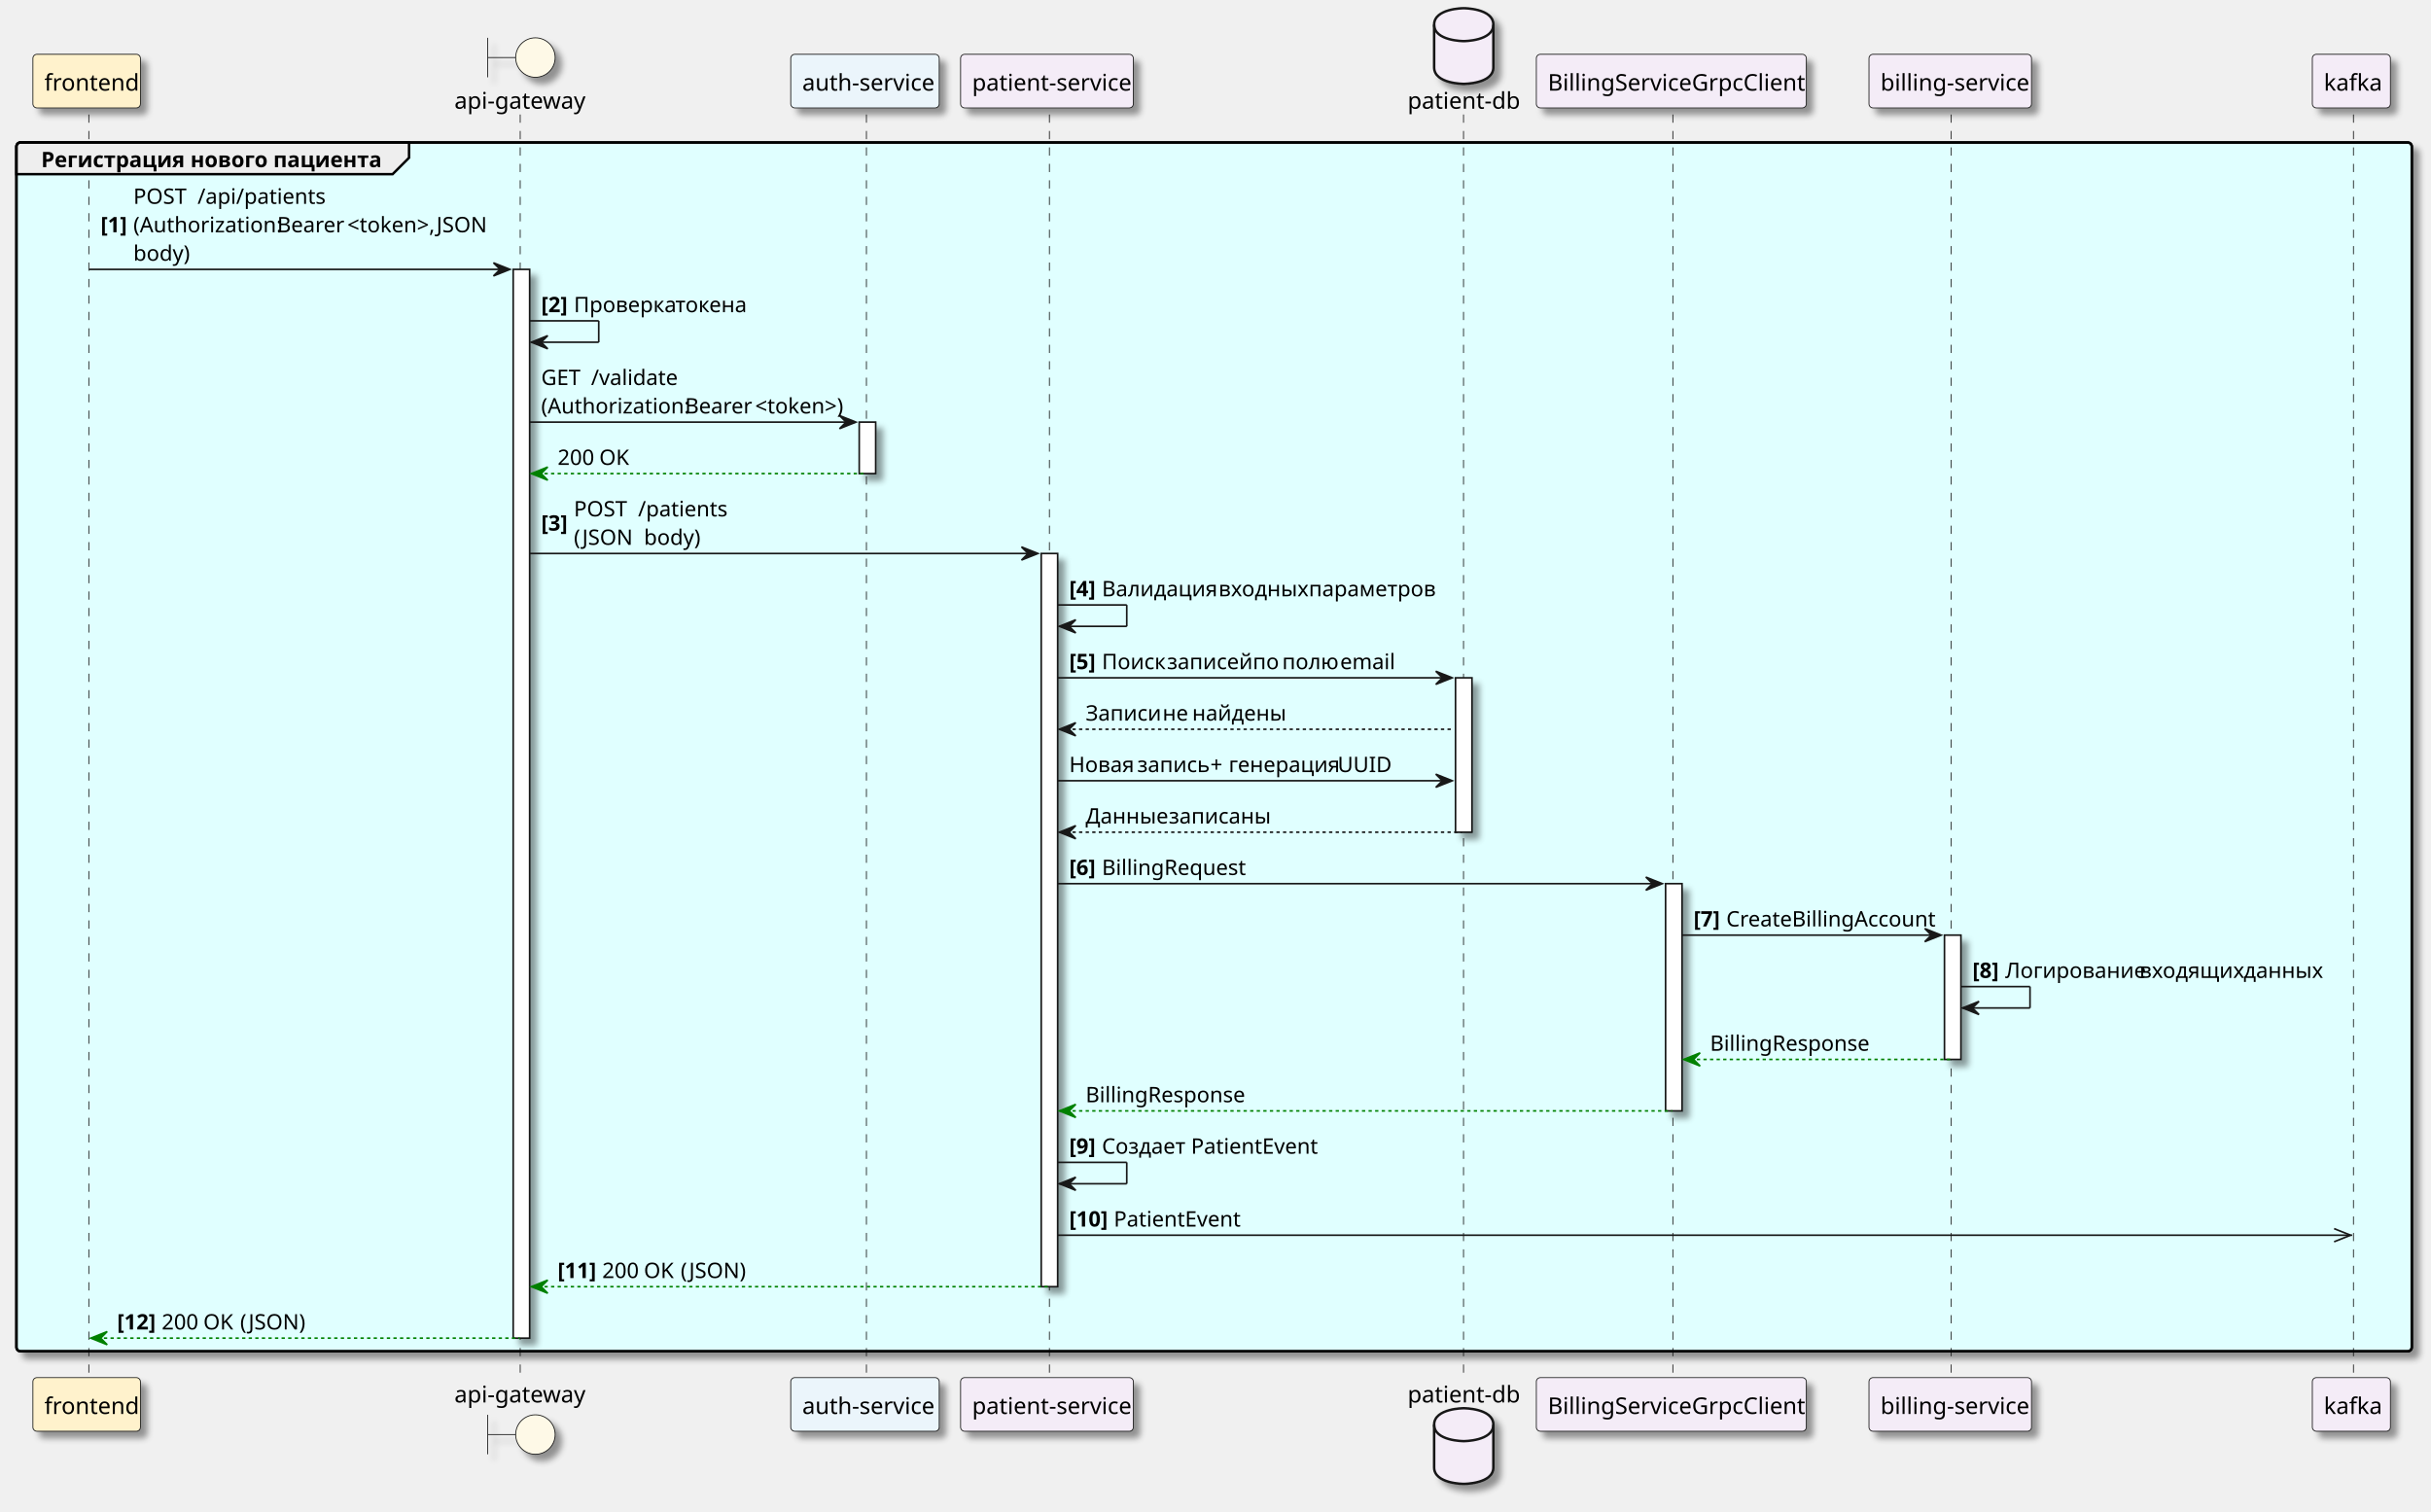
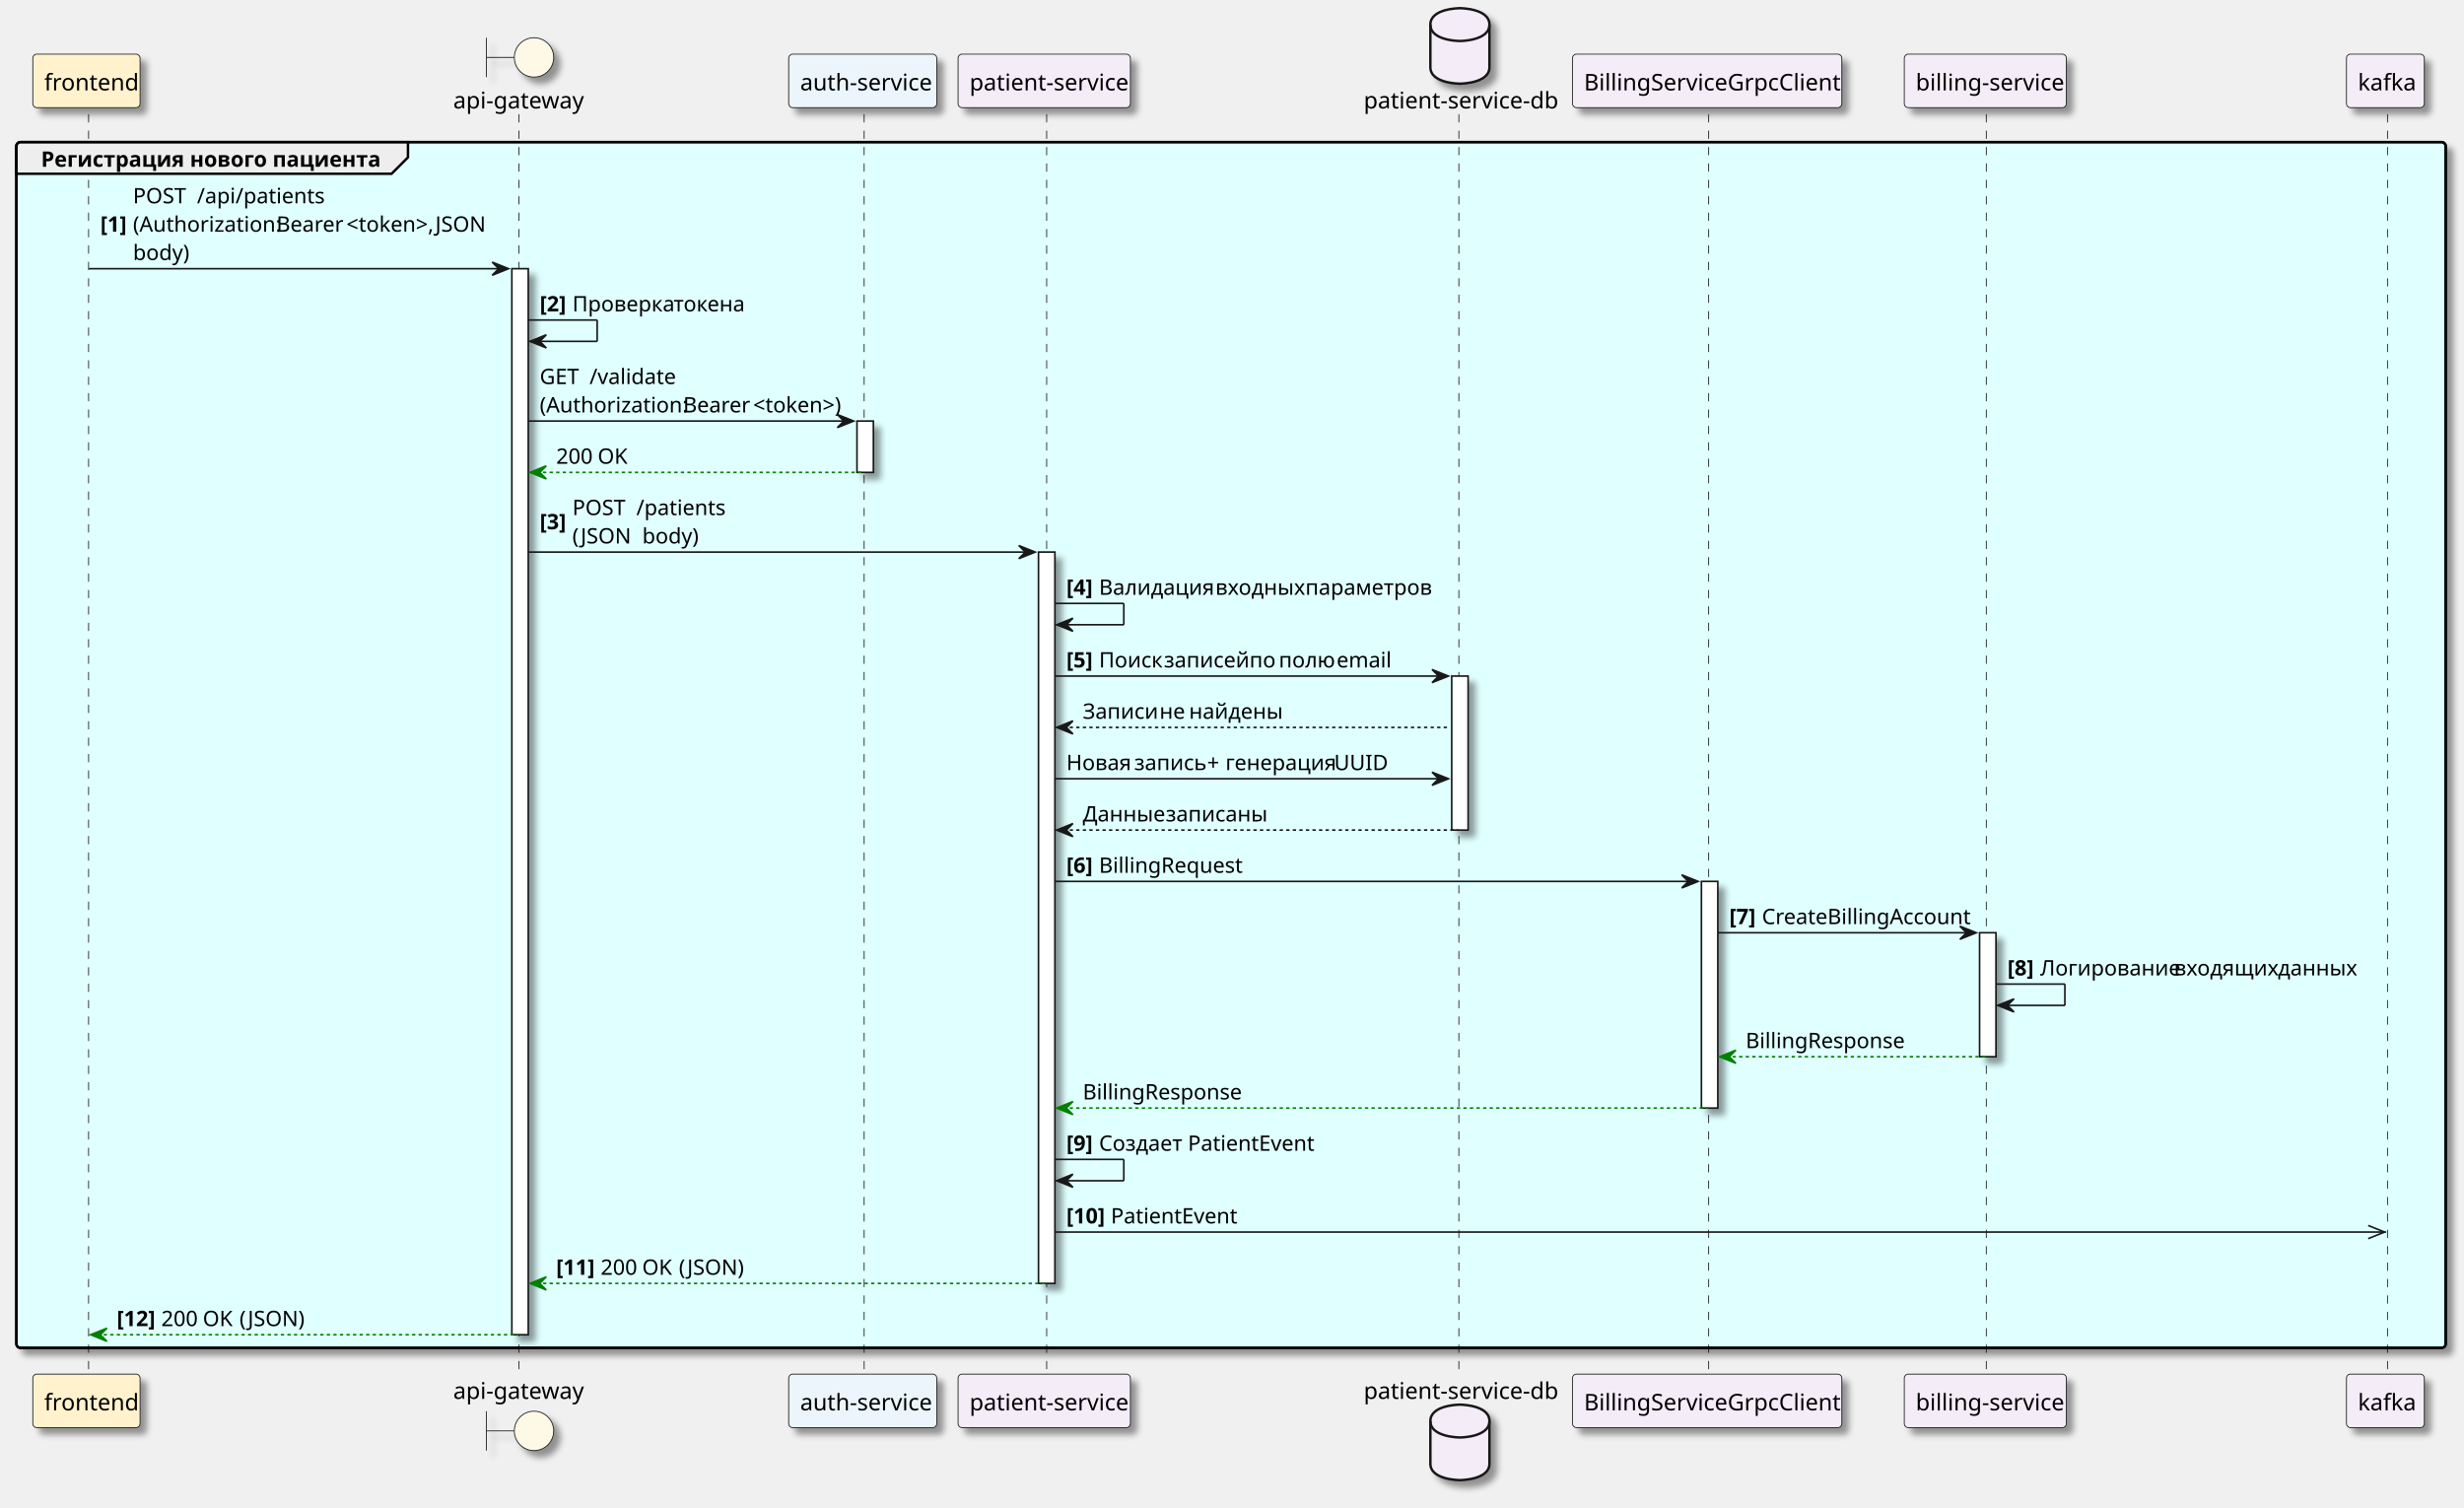
- <svg xmlns="http://www.w3.org/2000/svg" contentStyleType="text/css" height="919px" preserveAspectRatio="none" style="width:1478px;height:919px;background:#FFFFFF;" version="1.1" viewBox="0 0 1478 919" width="1478px" zoomAndPan="magnify">
+ <svg xmlns="http://www.w3.org/2000/svg" contentStyleType="text/css" height="919px" preserveAspectRatio="none" style="width:1502px;height:919px;background:#FFFFFF;" version="1.1" viewBox="0 0 1502 919" width="1502px" zoomAndPan="magnify">
  <defs>
-     <filter height="300%" id="f184zm3npyi61a" width="300%" x="-1" y="-1">
+     <filter height="300%" id="facorjmepqz2i" width="300%" x="-1" y="-1">
      <feGaussianBlur result="blurOut" stdDeviation="2.0" />
      <feColorMatrix in="blurOut" result="blurOut2" type="matrix" values="0 0 0 0 0 0 0 0 0 0 0 0 0 0 0 0 0 0 .4 0" />
      <feOffset dx="4.0" dy="4.0" in="blurOut2" result="blurOut3" />
      <feBlend in="SourceGraphic" in2="blurOut3" mode="normal" />
    </filter>
  </defs>
  <g>
-     <rect fill="#FFFFFF" filter="url(#f184zm3npyi61a)" height="649.82" style="stroke:#181818;stroke-width:1.0;" width="10" x="312.018" y="163.785" />
-     <rect fill="#FFFFFF" filter="url(#f184zm3npyi61a)" height="31.291" style="stroke:#181818;stroke-width:1.0;" width="10" x="522.395" y="256.658" />
-     <rect fill="#FFFFFF" filter="url(#f184zm3npyi61a)" height="445.783" style="stroke:#181818;stroke-width:1.0;" width="10" x="633.043" y="336.531" />
-     <rect fill="#FFFFFF" filter="url(#f184zm3npyi61a)" height="93.873" style="stroke:#181818;stroke-width:1.0;" width="10" x="884.928" y="412.113" />
-     <rect fill="#FFFFFF" filter="url(#f184zm3npyi61a)" height="138.164" style="stroke:#181818;stroke-width:1.0;" width="10" x="1012.644" y="537.277" />
-     <rect fill="#FFFFFF" filter="url(#f184zm3npyi61a)" height="75.582" style="stroke:#181818;stroke-width:1.0;" width="10" x="1182.208" y="568.568" />
-     <rect fill="#E0FFFF" filter="url(#f184zm3npyi61a)" height="734.984" rx="2.5" ry="2.5" style="stroke:#000000;stroke-width:1.5;" width="1456.319" x="10" y="86.621" />
+     <rect fill="#FFFFFF" filter="url(#facorjmepqz2i)" height="649.82" style="stroke:#181818;stroke-width:1.0;" width="10" x="312.018" y="163.785" />
+     <rect fill="#FFFFFF" filter="url(#facorjmepqz2i)" height="31.291" style="stroke:#181818;stroke-width:1.0;" width="10" x="522.395" y="256.658" />
+     <rect fill="#FFFFFF" filter="url(#facorjmepqz2i)" height="445.783" style="stroke:#181818;stroke-width:1.0;" width="10" x="633.043" y="336.531" />
+     <rect fill="#FFFFFF" filter="url(#facorjmepqz2i)" height="93.873" style="stroke:#181818;stroke-width:1.0;" width="10" x="884.928" y="412.113" />
+     <rect fill="#FFFFFF" filter="url(#facorjmepqz2i)" height="138.164" style="stroke:#181818;stroke-width:1.0;" width="10" x="1037.148" y="537.277" />
+     <rect fill="#FFFFFF" filter="url(#facorjmepqz2i)" height="75.582" style="stroke:#181818;stroke-width:1.0;" width="10" x="1206.711" y="568.568" />
+     <rect fill="#E0FFFF" filter="url(#facorjmepqz2i)" height="734.984" rx="2.5" ry="2.5" style="stroke:#000000;stroke-width:1.5;" width="1480.822" x="10" y="86.621" />
    <line style="stroke:#181818;stroke-width:0.5;stroke-dasharray:5.0,5.0;" x1="54" x2="54" y1="69.621" y2="838.606" />
    <line style="stroke:#181818;stroke-width:0.5;stroke-dasharray:5.0,5.0;" x1="316.273" x2="316.273" y1="69.621" y2="838.606" />
    <line style="stroke:#181818;stroke-width:0.5;stroke-dasharray:5.0,5.0;" x1="526.768" x2="526.768" y1="69.621" y2="838.606" />
    <line style="stroke:#181818;stroke-width:0.5;stroke-dasharray:5.0,5.0;" x1="638.023" x2="638.023" y1="69.621" y2="838.606" />
-     <line style="stroke:#181818;stroke-width:0.5;stroke-dasharray:5.0,5.0;" x1="889.793" x2="889.793" y1="69.621" y2="838.606" />
-     <line style="stroke:#181818;stroke-width:0.5;stroke-dasharray:5.0,5.0;" x1="1017.062" x2="1017.062" y1="69.621" y2="838.606" />
-     <line style="stroke:#181818;stroke-width:0.5;stroke-dasharray:5.0,5.0;" x1="1186.305" x2="1186.305" y1="69.621" y2="838.606" />
-     <line style="stroke:#181818;stroke-width:0.5;stroke-dasharray:5.0,5.0;" x1="1430.857" x2="1430.857" y1="69.621" y2="838.606" />
-     <rect fill="#FFF2CC" filter="url(#f184zm3npyi61a)" height="32.621" rx="2.5" ry="2.5" style="stroke:#181818;stroke-width:0.5;" width="65.372" x="20" y="33" />
+     <line style="stroke:#181818;stroke-width:0.5;stroke-dasharray:5.0,5.0;" x1="889.29" x2="889.29" y1="69.621" y2="838.606" />
+     <line style="stroke:#181818;stroke-width:0.5;stroke-dasharray:5.0,5.0;" x1="1041.565" x2="1041.565" y1="69.621" y2="838.606" />
+     <line style="stroke:#181818;stroke-width:0.5;stroke-dasharray:5.0,5.0;" x1="1210.808" x2="1210.808" y1="69.621" y2="838.606" />
+     <line style="stroke:#181818;stroke-width:0.5;stroke-dasharray:5.0,5.0;" x1="1455.36" x2="1455.36" y1="69.621" y2="838.606" />
+     <rect fill="#FFF2CC" filter="url(#facorjmepqz2i)" height="32.621" rx="2.5" ry="2.5" style="stroke:#181818;stroke-width:0.5;" width="65.372" x="20" y="33" />
    <text fill="#000000" font-family="sans-serif" font-size="14" lengthAdjust="spacing" textLength="51.372" x="27" y="55.107">frontend</text>
-     <rect fill="#FFF2CC" filter="url(#f184zm3npyi61a)" height="32.621" rx="2.5" ry="2.5" style="stroke:#181818;stroke-width:0.5;" width="65.372" x="20" y="837.606" />
+     <rect fill="#FFF2CC" filter="url(#facorjmepqz2i)" height="32.621" rx="2.5" ry="2.5" style="stroke:#181818;stroke-width:0.5;" width="65.372" x="20" y="837.606" />
    <text fill="#000000" font-family="sans-serif" font-size="14" lengthAdjust="spacing" textLength="51.372" x="27" y="859.713">frontend</text>
    <text fill="#000000" font-family="sans-serif" font-size="14" lengthAdjust="spacing" textLength="75.489" x="276.273" y="66.107">api-gateway</text>
-     <path d="M296.518,23 L296.518,47 M296.518,35 L313.518,35 " fill="none" filter="url(#f184zm3npyi61a)" style="stroke:#181818;stroke-width:0.5;" />
-     <ellipse cx="325.518" cy="35" fill="#FEF9E7" filter="url(#f184zm3npyi61a)" rx="12" ry="12" style="stroke:#181818;stroke-width:0.5;" />
+     <path d="M296.518,23 L296.518,47 M296.518,35 L313.518,35 " fill="none" filter="url(#facorjmepqz2i)" style="stroke:#181818;stroke-width:0.5;" />
+     <ellipse cx="325.518" cy="35" fill="#FEF9E7" filter="url(#facorjmepqz2i)" rx="12" ry="12" style="stroke:#181818;stroke-width:0.5;" />
    <text fill="#000000" font-family="sans-serif" font-size="14" lengthAdjust="spacing" textLength="75.489" x="276.273" y="852.713">api-gateway</text>
-     <path d="M296.518,860.227 L296.518,884.227 M296.518,872.227 L313.518,872.227 " fill="none" filter="url(#f184zm3npyi61a)" style="stroke:#181818;stroke-width:0.5;" />
-     <ellipse cx="325.518" cy="872.227" fill="#FEF9E7" filter="url(#f184zm3npyi61a)" rx="12" ry="12" style="stroke:#181818;stroke-width:0.5;" />
-     <rect fill="#EBF5FB" filter="url(#f184zm3npyi61a)" height="32.621" rx="2.5" ry="2.5" style="stroke:#181818;stroke-width:0.5;" width="90.255" x="480.768" y="33" />
+     <path d="M296.518,860.227 L296.518,884.227 M296.518,872.227 L313.518,872.227 " fill="none" filter="url(#facorjmepqz2i)" style="stroke:#181818;stroke-width:0.5;" />
+     <ellipse cx="325.518" cy="872.227" fill="#FEF9E7" filter="url(#facorjmepqz2i)" rx="12" ry="12" style="stroke:#181818;stroke-width:0.5;" />
+     <rect fill="#EBF5FB" filter="url(#facorjmepqz2i)" height="32.621" rx="2.5" ry="2.5" style="stroke:#181818;stroke-width:0.5;" width="90.255" x="480.768" y="33" />
    <text fill="#000000" font-family="sans-serif" font-size="14" lengthAdjust="spacing" textLength="76.255" x="487.768" y="55.107">auth-service</text>
-     <rect fill="#EBF5FB" filter="url(#f184zm3npyi61a)" height="32.621" rx="2.5" ry="2.5" style="stroke:#181818;stroke-width:0.5;" width="90.255" x="480.768" y="837.606" />
+     <rect fill="#EBF5FB" filter="url(#facorjmepqz2i)" height="32.621" rx="2.5" ry="2.5" style="stroke:#181818;stroke-width:0.5;" width="90.255" x="480.768" y="837.606" />
    <text fill="#000000" font-family="sans-serif" font-size="14" lengthAdjust="spacing" textLength="76.255" x="487.768" y="859.713">auth-service</text>
-     <rect fill="#F4ECF7" filter="url(#f184zm3npyi61a)" height="32.621" rx="2.5" ry="2.5" style="stroke:#181818;stroke-width:0.5;" width="105.041" x="584.023" y="33" />
+     <rect fill="#F4ECF7" filter="url(#facorjmepqz2i)" height="32.621" rx="2.5" ry="2.5" style="stroke:#181818;stroke-width:0.5;" width="105.041" x="584.023" y="33" />
    <text fill="#000000" font-family="sans-serif" font-size="14" lengthAdjust="spacing" textLength="91.041" x="591.023" y="55.107">patient-service</text>
-     <rect fill="#F4ECF7" filter="url(#f184zm3npyi61a)" height="32.621" rx="2.5" ry="2.5" style="stroke:#181818;stroke-width:0.5;" width="105.041" x="584.023" y="837.606" />
+     <rect fill="#F4ECF7" filter="url(#facorjmepqz2i)" height="32.621" rx="2.5" ry="2.5" style="stroke:#181818;stroke-width:0.5;" width="105.041" x="584.023" y="837.606" />
    <text fill="#000000" font-family="sans-serif" font-size="14" lengthAdjust="spacing" textLength="91.041" x="591.023" y="859.713">patient-service</text>
-     <text fill="#000000" font-family="sans-serif" font-size="14" lengthAdjust="spacing" textLength="62.269" x="855.793" y="66.107">patient-db</text>
-     <path d="M871.928,15 C871.928,5 889.928,5 889.928,5 C889.928,5 907.928,5 907.928,15 L907.928,41 C907.928,51 889.928,51 889.928,51 C889.928,51 871.928,51 871.928,41 L871.928,15 " fill="#F4ECF7" filter="url(#f184zm3npyi61a)" style="stroke:#181818;stroke-width:1.5;" />
+     <text fill="#000000" font-family="sans-serif" font-size="14" lengthAdjust="spacing" textLength="111.275" x="831.29" y="66.107">patient-service-db</text>
+     <path d="M871.928,15 C871.928,5 889.928,5 889.928,5 C889.928,5 907.928,5 907.928,15 L907.928,41 C907.928,51 889.928,51 889.928,51 C889.928,51 871.928,51 871.928,41 L871.928,15 " fill="#F4ECF7" filter="url(#facorjmepqz2i)" style="stroke:#181818;stroke-width:1.5;" />
    <path d="M871.928,15 C871.928,25 889.928,25 889.928,25 C889.928,25 907.928,25 907.928,15 " fill="none" style="stroke:#181818;stroke-width:1.5;" />
-     <text fill="#000000" font-family="sans-serif" font-size="14" lengthAdjust="spacing" textLength="62.269" x="855.793" y="852.713">patient-db</text>
-     <path d="M871.928,866.227 C871.928,856.227 889.928,856.227 889.928,856.227 C889.928,856.227 907.928,856.227 907.928,866.227 L907.928,892.227 C907.928,902.227 889.928,902.227 889.928,902.227 C889.928,902.227 871.928,902.227 871.928,892.227 L871.928,866.227 " fill="#F4ECF7" filter="url(#f184zm3npyi61a)" style="stroke:#181818;stroke-width:1.5;" />
+     <text fill="#000000" font-family="sans-serif" font-size="14" lengthAdjust="spacing" textLength="111.275" x="831.29" y="852.713">patient-service-db</text>
+     <path d="M871.928,866.227 C871.928,856.227 889.928,856.227 889.928,856.227 C889.928,856.227 907.928,856.227 907.928,866.227 L907.928,892.227 C907.928,902.227 889.928,902.227 889.928,902.227 C889.928,902.227 871.928,902.227 871.928,892.227 L871.928,866.227 " fill="#F4ECF7" filter="url(#facorjmepqz2i)" style="stroke:#181818;stroke-width:1.5;" />
    <path d="M871.928,866.227 C871.928,876.227 889.928,876.227 889.928,876.227 C889.928,876.227 907.928,876.227 907.928,866.227 " fill="none" style="stroke:#181818;stroke-width:1.5;" />
-     <rect fill="#F4ECF7" filter="url(#f184zm3npyi61a)" height="32.621" rx="2.5" ry="2.5" style="stroke:#181818;stroke-width:0.5;" width="164.165" x="934.062" y="33" />
-     <text fill="#000000" font-family="sans-serif" font-size="14" lengthAdjust="spacing" textLength="150.165" x="941.062" y="55.107">BillingServiceGrpcClient</text>
-     <rect fill="#F4ECF7" filter="url(#f184zm3npyi61a)" height="32.621" rx="2.5" ry="2.5" style="stroke:#181818;stroke-width:0.5;" width="164.165" x="934.062" y="837.606" />
-     <text fill="#000000" font-family="sans-serif" font-size="14" lengthAdjust="spacing" textLength="150.165" x="941.062" y="859.713">BillingServiceGrpcClient</text>
-     <rect fill="#F4ECF7" filter="url(#f184zm3npyi61a)" height="32.621" rx="2.5" ry="2.5" style="stroke:#181818;stroke-width:0.5;" width="98.807" x="1136.305" y="33" />
-     <text fill="#000000" font-family="sans-serif" font-size="14" lengthAdjust="spacing" textLength="84.807" x="1143.305" y="55.107">billing-service</text>
-     <rect fill="#F4ECF7" filter="url(#f184zm3npyi61a)" height="32.621" rx="2.5" ry="2.5" style="stroke:#181818;stroke-width:0.5;" width="98.807" x="1136.305" y="837.606" />
-     <text fill="#000000" font-family="sans-serif" font-size="14" lengthAdjust="spacing" textLength="84.807" x="1143.305" y="859.713">billing-service</text>
-     <rect fill="#F4ECF7" filter="url(#f184zm3npyi61a)" height="32.621" rx="2.5" ry="2.5" style="stroke:#181818;stroke-width:0.5;" width="47.462" x="1405.857" y="33" />
-     <text fill="#000000" font-family="sans-serif" font-size="14" lengthAdjust="spacing" textLength="33.462" x="1412.857" y="55.107">kafka</text>
-     <rect fill="#F4ECF7" filter="url(#f184zm3npyi61a)" height="32.621" rx="2.5" ry="2.5" style="stroke:#181818;stroke-width:0.5;" width="47.462" x="1405.857" y="837.606" />
-     <text fill="#000000" font-family="sans-serif" font-size="14" lengthAdjust="spacing" textLength="33.462" x="1412.857" y="859.713">kafka</text>
-     <rect fill="#FFFFFF" filter="url(#f184zm3npyi61a)" height="649.82" style="stroke:#181818;stroke-width:1.0;" width="10" x="312.018" y="163.785" />
-     <rect fill="#FFFFFF" filter="url(#f184zm3npyi61a)" height="31.291" style="stroke:#181818;stroke-width:1.0;" width="10" x="522.395" y="256.658" />
-     <rect fill="#FFFFFF" filter="url(#f184zm3npyi61a)" height="445.783" style="stroke:#181818;stroke-width:1.0;" width="10" x="633.043" y="336.531" />
-     <rect fill="#FFFFFF" filter="url(#f184zm3npyi61a)" height="93.873" style="stroke:#181818;stroke-width:1.0;" width="10" x="884.928" y="412.113" />
-     <rect fill="#FFFFFF" filter="url(#f184zm3npyi61a)" height="138.164" style="stroke:#181818;stroke-width:1.0;" width="10" x="1012.644" y="537.277" />
-     <rect fill="#FFFFFF" filter="url(#f184zm3npyi61a)" height="75.582" style="stroke:#181818;stroke-width:1.0;" width="10" x="1182.208" y="568.568" />
+     <rect fill="#F4ECF7" filter="url(#facorjmepqz2i)" height="32.621" rx="2.5" ry="2.5" style="stroke:#181818;stroke-width:0.5;" width="164.165" x="958.565" y="33" />
+     <text fill="#000000" font-family="sans-serif" font-size="14" lengthAdjust="spacing" textLength="150.165" x="965.565" y="55.107">BillingServiceGrpcClient</text>
+     <rect fill="#F4ECF7" filter="url(#facorjmepqz2i)" height="32.621" rx="2.5" ry="2.5" style="stroke:#181818;stroke-width:0.5;" width="164.165" x="958.565" y="837.606" />
+     <text fill="#000000" font-family="sans-serif" font-size="14" lengthAdjust="spacing" textLength="150.165" x="965.565" y="859.713">BillingServiceGrpcClient</text>
+     <rect fill="#F4ECF7" filter="url(#facorjmepqz2i)" height="32.621" rx="2.5" ry="2.5" style="stroke:#181818;stroke-width:0.5;" width="98.807" x="1160.808" y="33" />
+     <text fill="#000000" font-family="sans-serif" font-size="14" lengthAdjust="spacing" textLength="84.807" x="1167.808" y="55.107">billing-service</text>
+     <rect fill="#F4ECF7" filter="url(#facorjmepqz2i)" height="32.621" rx="2.5" ry="2.5" style="stroke:#181818;stroke-width:0.5;" width="98.807" x="1160.808" y="837.606" />
+     <text fill="#000000" font-family="sans-serif" font-size="14" lengthAdjust="spacing" textLength="84.807" x="1167.808" y="859.713">billing-service</text>
+     <rect fill="#F4ECF7" filter="url(#facorjmepqz2i)" height="32.621" rx="2.5" ry="2.5" style="stroke:#181818;stroke-width:0.5;" width="47.462" x="1430.36" y="33" />
+     <text fill="#000000" font-family="sans-serif" font-size="14" lengthAdjust="spacing" textLength="33.462" x="1437.36" y="55.107">kafka</text>
+     <rect fill="#F4ECF7" filter="url(#facorjmepqz2i)" height="32.621" rx="2.5" ry="2.5" style="stroke:#181818;stroke-width:0.5;" width="47.462" x="1430.36" y="837.606" />
+     <text fill="#000000" font-family="sans-serif" font-size="14" lengthAdjust="spacing" textLength="33.462" x="1437.36" y="859.713">kafka</text>
+     <rect fill="#FFFFFF" filter="url(#facorjmepqz2i)" height="649.82" style="stroke:#181818;stroke-width:1.0;" width="10" x="312.018" y="163.785" />
+     <rect fill="#FFFFFF" filter="url(#facorjmepqz2i)" height="31.291" style="stroke:#181818;stroke-width:1.0;" width="10" x="522.395" y="256.658" />
+     <rect fill="#FFFFFF" filter="url(#facorjmepqz2i)" height="445.783" style="stroke:#181818;stroke-width:1.0;" width="10" x="633.043" y="336.531" />
+     <rect fill="#FFFFFF" filter="url(#facorjmepqz2i)" height="93.873" style="stroke:#181818;stroke-width:1.0;" width="10" x="884.928" y="412.113" />
+     <rect fill="#FFFFFF" filter="url(#facorjmepqz2i)" height="138.164" style="stroke:#181818;stroke-width:1.0;" width="10" x="1037.148" y="537.277" />
+     <rect fill="#FFFFFF" filter="url(#facorjmepqz2i)" height="75.582" style="stroke:#181818;stroke-width:1.0;" width="10" x="1206.711" y="568.568" />
    <path d="M12.5,86.621 L248.692,86.621 L248.692,95.912 L238.692,105.912 L10,105.912 L10,89.121 A2.5,2.5 0 0 1 12.5,86.621 " fill="#EEEEEE" style="stroke:#000000;stroke-width:1.5;" />
-     <rect fill="none" height="734.984" rx="2.5" ry="2.5" style="stroke:#000000;stroke-width:1.5;" width="1456.319" x="10" y="86.621" />
+     <rect fill="none" height="734.984" rx="2.5" ry="2.5" style="stroke:#000000;stroke-width:1.5;" width="1480.822" x="10" y="86.621" />
    <text fill="#000000" font-family="sans-serif" font-size="13" font-weight="bold" lengthAdjust="spacing" textLength="193.692" x="25" y="101.649">Регистрация нового пациента</text>
    <polygon fill="#181818" points="300.018,159.785,310.018,163.785,300.018,167.785,304.018,163.785" style="stroke:#181818;stroke-width:1.0;" />
    <line style="stroke:#181818;stroke-width:1.0;" x1="54.186" x2="306.018" y1="163.785" y2="163.785" />
    <text fill="#000000" font-family="sans-serif" font-size="13" font-weight="bold" lengthAdjust="spacing" textLength="15.888" x="61.186" y="141.231">[1]</text>
    <text fill="#000000" font-family="sans-serif" font-size="13" lengthAdjust="spacing" textLength="35.395" x="81.074" y="123.94">POST</text>
    <text fill="#000000" font-family="sans-serif" font-size="13" lengthAdjust="spacing" textLength="3.612" x="116.469" y="123.94"> </text>
    <text fill="#000000" font-family="sans-serif" font-size="13" lengthAdjust="spacing" textLength="70.103" x="120.081" y="123.94">/api/patients</text>
    <text fill="#000000" font-family="sans-serif" font-size="13" lengthAdjust="spacing" textLength="83.821" x="81.074" y="141.231">(Authorization:</text>
    <text fill="#000000" font-family="sans-serif" font-size="13" lengthAdjust="spacing" textLength="3.612" x="164.895" y="141.231"> </text>
    <text fill="#000000" font-family="sans-serif" font-size="13" lengthAdjust="spacing" textLength="39.019" x="168.507" y="141.231">Bearer</text>
    <text fill="#000000" font-family="sans-serif" font-size="13" lengthAdjust="spacing" textLength="3.612" x="207.526" y="141.231"> </text>
    <text fill="#000000" font-family="sans-serif" font-size="13" lengthAdjust="spacing" textLength="50.597" x="211.138" y="141.231">&lt;token&gt;,</text>
    <text fill="#000000" font-family="sans-serif" font-size="13" lengthAdjust="spacing" textLength="3.612" x="261.735" y="141.231"> </text>
    <text fill="#000000" font-family="sans-serif" font-size="13" lengthAdjust="spacing" textLength="34.671" x="265.347" y="141.231">JSON</text>
    <text fill="#000000" font-family="sans-serif" font-size="13" lengthAdjust="spacing" textLength="32.519" x="81.074" y="158.523">body)</text>
    <line style="stroke:#181818;stroke-width:1.0;" x1="322.018" x2="364.018" y1="195.076" y2="195.076" />
    <line style="stroke:#181818;stroke-width:1.0;" x1="364.018" x2="364.018" y1="195.076" y2="208.076" />
    <line style="stroke:#181818;stroke-width:1.0;" x1="323.018" x2="364.018" y1="208.076" y2="208.076" />
    <polygon fill="#181818" points="333.018,204.076,323.018,208.076,333.018,212.076,329.018,208.076" style="stroke:#181818;stroke-width:1.0;" />
    <text fill="#000000" font-family="sans-serif" font-size="13" font-weight="bold" lengthAdjust="spacing" textLength="15.888" x="329.018" y="189.814">[2]</text>
    <text fill="#000000" font-family="sans-serif" font-size="13" lengthAdjust="spacing" textLength="58.087" x="348.906" y="189.814">Проверка</text>
    <text fill="#000000" font-family="sans-serif" font-size="13" lengthAdjust="spacing" textLength="3.612" x="406.993" y="189.814"> </text>
    <text fill="#000000" font-family="sans-serif" font-size="13" lengthAdjust="spacing" textLength="40.511" x="410.605" y="189.814">токена</text>
    <polygon fill="#181818" points="510.396,252.658,520.395,256.658,510.396,260.658,514.395,256.658" style="stroke:#181818;stroke-width:1.0;" />
    <line style="stroke:#181818;stroke-width:1.0;" x1="322.018" x2="516.395" y1="256.658" y2="256.658" />
    <text fill="#000000" font-family="sans-serif" font-size="13" lengthAdjust="spacing" textLength="26.724" x="329.018" y="234.105">GET</text>
    <text fill="#000000" font-family="sans-serif" font-size="13" lengthAdjust="spacing" textLength="3.612" x="355.741" y="234.105"> </text>
    <text fill="#000000" font-family="sans-serif" font-size="13" lengthAdjust="spacing" textLength="48.42" x="359.353" y="234.105">/validate</text>
    <text fill="#000000" font-family="sans-serif" font-size="13" lengthAdjust="spacing" textLength="83.821" x="329.018" y="251.395">(Authorization:</text>
    <text fill="#000000" font-family="sans-serif" font-size="13" lengthAdjust="spacing" textLength="3.612" x="412.838" y="251.395"> </text>
    <text fill="#000000" font-family="sans-serif" font-size="13" lengthAdjust="spacing" textLength="39.019" x="416.45" y="251.395">Bearer</text>
    <text fill="#000000" font-family="sans-serif" font-size="13" lengthAdjust="spacing" textLength="3.612" x="455.469" y="251.395"> </text>
    <text fill="#000000" font-family="sans-serif" font-size="13" lengthAdjust="spacing" textLength="51.315" x="459.081" y="251.395">&lt;token&gt;)</text>
    <polygon fill="#008000" points="333.018,283.949,323.018,287.949,333.018,291.949,329.018,287.949" style="stroke:#008000;stroke-width:1.0;" />
    <line style="stroke:#008000;stroke-width:1.0;stroke-dasharray:2.0,2.0;" x1="327.018" x2="526.395" y1="287.949" y2="287.949" />
    <text fill="#000000" font-family="sans-serif" font-size="13" lengthAdjust="spacing" textLength="21.69" x="339.018" y="282.687">200</text>
    <text fill="#000000" font-family="sans-serif" font-size="13" lengthAdjust="spacing" textLength="3.612" x="360.707" y="282.687"> </text>
    <text fill="#000000" font-family="sans-serif" font-size="13" lengthAdjust="spacing" textLength="18.783" x="364.319" y="282.687">OK</text>
    <polygon fill="#181818" points="621.043,332.531,631.043,336.531,621.043,340.531,625.043,336.531" style="stroke:#181818;stroke-width:1.0;" />
    <line style="stroke:#181818;stroke-width:1.0;" x1="322.018" x2="627.043" y1="336.531" y2="336.531" />
    <text fill="#000000" font-family="sans-serif" font-size="13" font-weight="bold" lengthAdjust="spacing" textLength="15.888" x="329.018" y="322.623">[3]</text>
    <text fill="#000000" font-family="sans-serif" font-size="13" lengthAdjust="spacing" textLength="35.395" x="348.906" y="313.978">POST</text>
    <text fill="#000000" font-family="sans-serif" font-size="13" lengthAdjust="spacing" textLength="3.612" x="384.3" y="313.978"> </text>
    <text fill="#000000" font-family="sans-serif" font-size="13" lengthAdjust="spacing" textLength="49.144" x="387.912" y="313.978">/patients</text>
    <text fill="#000000" font-family="sans-serif" font-size="13" lengthAdjust="spacing" textLength="39" x="348.906" y="331.269">(JSON</text>
    <text fill="#000000" font-family="sans-serif" font-size="13" lengthAdjust="spacing" textLength="3.612" x="387.906" y="331.269"> </text>
    <text fill="#000000" font-family="sans-serif" font-size="13" lengthAdjust="spacing" textLength="32.519" x="391.518" y="331.269">body)</text>
    <line style="stroke:#181818;stroke-width:1.0;" x1="643.043" x2="685.043" y1="367.822" y2="367.822" />
    <line style="stroke:#181818;stroke-width:1.0;" x1="685.043" x2="685.043" y1="367.822" y2="380.822" />
    <line style="stroke:#181818;stroke-width:1.0;" x1="644.043" x2="685.043" y1="380.822" y2="380.822" />
    <polygon fill="#181818" points="654.043,376.822,644.043,380.822,654.043,384.822,650.043,380.822" style="stroke:#181818;stroke-width:1.0;" />
    <text fill="#000000" font-family="sans-serif" font-size="13" font-weight="bold" lengthAdjust="spacing" textLength="15.888" x="650.043" y="362.56">[4]</text>
    <text fill="#000000" font-family="sans-serif" font-size="13" lengthAdjust="spacing" textLength="67.311" x="669.932" y="362.56">Валидация</text>
    <text fill="#000000" font-family="sans-serif" font-size="13" lengthAdjust="spacing" textLength="3.612" x="737.242" y="362.56"> </text>
    <text fill="#000000" font-family="sans-serif" font-size="13" lengthAdjust="spacing" textLength="51.245" x="740.854" y="362.56">входных</text>
    <text fill="#000000" font-family="sans-serif" font-size="13" lengthAdjust="spacing" textLength="3.612" x="792.099" y="362.56"> </text>
    <text fill="#000000" font-family="sans-serif" font-size="13" lengthAdjust="spacing" textLength="72.217" x="795.71" y="362.56">параметров</text>
    <polygon fill="#181818" points="872.928,408.113,882.928,412.113,872.928,416.113,876.928,412.113" style="stroke:#181818;stroke-width:1.0;" />
    <line style="stroke:#181818;stroke-width:1.0;" x1="643.043" x2="878.928" y1="412.113" y2="412.113" />
    <text fill="#000000" font-family="sans-serif" font-size="13" font-weight="bold" lengthAdjust="spacing" textLength="15.888" x="650.043" y="406.851">[5]</text>
    <text fill="#000000" font-family="sans-serif" font-size="13" lengthAdjust="spacing" textLength="36.023" x="669.932" y="406.851">Поиск</text>
    <text fill="#000000" font-family="sans-serif" font-size="13" lengthAdjust="spacing" textLength="3.612" x="705.955" y="406.851"> </text>
    <text fill="#000000" font-family="sans-serif" font-size="13" lengthAdjust="spacing" textLength="48.483" x="709.566" y="406.851">записей</text>
    <text fill="#000000" font-family="sans-serif" font-size="13" lengthAdjust="spacing" textLength="3.612" x="758.05" y="406.851"> </text>
    <text fill="#000000" font-family="sans-serif" font-size="13" lengthAdjust="spacing" textLength="14.27" x="761.662" y="406.851">по</text>
    <text fill="#000000" font-family="sans-serif" font-size="13" lengthAdjust="spacing" textLength="3.612" x="775.931" y="406.851"> </text>
    <text fill="#000000" font-family="sans-serif" font-size="13" lengthAdjust="spacing" textLength="31.605" x="779.543" y="406.851">полю</text>
    <text fill="#000000" font-family="sans-serif" font-size="13" lengthAdjust="spacing" textLength="3.612" x="811.148" y="406.851"> </text>
    <text fill="#000000" font-family="sans-serif" font-size="13" lengthAdjust="spacing" textLength="31.065" x="814.76" y="406.851">email</text>
    <polygon fill="#181818" points="654.043,439.404,644.043,443.404,654.043,447.404,650.043,443.404" style="stroke:#181818;stroke-width:1.0;" />
    <line style="stroke:#181818;stroke-width:1.0;stroke-dasharray:2.0,2.0;" x1="648.043" x2="883.928" y1="443.404" y2="443.404" />
    <text fill="#000000" font-family="sans-serif" font-size="13" lengthAdjust="spacing" textLength="43.145" x="660.043" y="438.142">Записи</text>
    <text fill="#000000" font-family="sans-serif" font-size="13" lengthAdjust="spacing" textLength="3.612" x="703.188" y="438.142"> </text>
    <text fill="#000000" font-family="sans-serif" font-size="13" lengthAdjust="spacing" textLength="14.409" x="706.8" y="438.142">не</text>
    <text fill="#000000" font-family="sans-serif" font-size="13" lengthAdjust="spacing" textLength="3.612" x="721.21" y="438.142"> </text>
    <text fill="#000000" font-family="sans-serif" font-size="13" lengthAdjust="spacing" textLength="53.009" x="724.821" y="438.142">найдены</text>
    <polygon fill="#181818" points="872.928,470.695,882.928,474.695,872.928,478.695,876.928,474.695" style="stroke:#181818;stroke-width:1.0;" />
    <line style="stroke:#181818;stroke-width:1.0;" x1="643.043" x2="878.928" y1="474.695" y2="474.695" />
    <text fill="#000000" font-family="sans-serif" font-size="13" lengthAdjust="spacing" textLength="37.794" x="650.043" y="469.433">Новая</text>
    <text fill="#000000" font-family="sans-serif" font-size="13" lengthAdjust="spacing" textLength="3.612" x="687.837" y="469.433"> </text>
    <text fill="#000000" font-family="sans-serif" font-size="13" lengthAdjust="spacing" textLength="40.765" x="691.449" y="469.433">запись</text>
    <text fill="#000000" font-family="sans-serif" font-size="13" lengthAdjust="spacing" textLength="3.612" x="732.214" y="469.433"> </text>
    <text fill="#000000" font-family="sans-serif" font-size="13" lengthAdjust="spacing" textLength="7.592" x="735.826" y="469.433">+</text>
    <text fill="#000000" font-family="sans-serif" font-size="13" lengthAdjust="spacing" textLength="3.612" x="743.418" y="469.433"> </text>
    <text fill="#000000" font-family="sans-serif" font-size="13" lengthAdjust="spacing" textLength="62.588" x="747.029" y="469.433">генерация</text>
    <text fill="#000000" font-family="sans-serif" font-size="13" lengthAdjust="spacing" textLength="3.612" x="809.617" y="469.433"> </text>
    <text fill="#000000" font-family="sans-serif" font-size="13" lengthAdjust="spacing" textLength="31.776" x="813.229" y="469.433">UUID</text>
    <polygon fill="#181818" points="654.043,501.986,644.043,505.986,654.043,509.986,650.043,505.986" style="stroke:#181818;stroke-width:1.0;" />
    <line style="stroke:#181818;stroke-width:1.0;stroke-dasharray:2.0,2.0;" x1="648.043" x2="888.928" y1="505.986" y2="505.986" />
    <text fill="#000000" font-family="sans-serif" font-size="13" lengthAdjust="spacing" textLength="46.966" x="660.043" y="500.724">Данные</text>
    <text fill="#000000" font-family="sans-serif" font-size="13" lengthAdjust="spacing" textLength="3.612" x="707.01" y="500.724"> </text>
    <text fill="#000000" font-family="sans-serif" font-size="13" lengthAdjust="spacing" textLength="57.745" x="710.622" y="500.724">записаны</text>
-     <polygon fill="#181818" points="1000.644,533.277,1010.644,537.277,1000.644,541.277,1004.644,537.277" style="stroke:#181818;stroke-width:1.0;" />
-     <line style="stroke:#181818;stroke-width:1.0;" x1="643.043" x2="1006.644" y1="537.277" y2="537.277" />
+     <polygon fill="#181818" points="1025.148,533.277,1035.148,537.277,1025.148,541.277,1029.148,537.277" style="stroke:#181818;stroke-width:1.0;" />
+     <line style="stroke:#181818;stroke-width:1.0;" x1="643.043" x2="1031.148" y1="537.277" y2="537.277" />
    <text fill="#000000" font-family="sans-serif" font-size="13" font-weight="bold" lengthAdjust="spacing" textLength="15.888" x="650.043" y="532.015">[6]</text>
    <text fill="#000000" font-family="sans-serif" font-size="13" lengthAdjust="spacing" textLength="83.103" x="669.932" y="532.015">BillingRequest</text>
-     <polygon fill="#181818" points="1170.208,564.568,1180.208,568.568,1170.208,572.568,1174.208,568.568" style="stroke:#181818;stroke-width:1.0;" />
-     <line style="stroke:#181818;stroke-width:1.0;" x1="1022.644" x2="1176.208" y1="568.568" y2="568.568" />
-     <text fill="#000000" font-family="sans-serif" font-size="13" font-weight="bold" lengthAdjust="spacing" textLength="15.888" x="1029.645" y="563.306">[7]</text>
-     <text fill="#000000" font-family="sans-serif" font-size="13" lengthAdjust="spacing" textLength="120.675" x="1049.533" y="563.306">CreateBillingAccount</text>
-     <line style="stroke:#181818;stroke-width:1.0;" x1="1192.208" x2="1234.208" y1="599.859" y2="599.859" />
-     <line style="stroke:#181818;stroke-width:1.0;" x1="1234.208" x2="1234.208" y1="599.859" y2="612.859" />
-     <line style="stroke:#181818;stroke-width:1.0;" x1="1193.208" x2="1234.208" y1="612.859" y2="612.859" />
-     <polygon fill="#181818" points="1203.208,608.859,1193.208,612.859,1203.208,616.859,1199.208,612.859" style="stroke:#181818;stroke-width:1.0;" />
-     <text fill="#000000" font-family="sans-serif" font-size="13" font-weight="bold" lengthAdjust="spacing" textLength="15.888" x="1199.208" y="594.597">[8]</text>
-     <text fill="#000000" font-family="sans-serif" font-size="13" lengthAdjust="spacing" textLength="78.032" x="1219.096" y="594.597">Логирование</text>
-     <text fill="#000000" font-family="sans-serif" font-size="13" lengthAdjust="spacing" textLength="3.612" x="1297.128" y="594.597"> </text>
-     <text fill="#000000" font-family="sans-serif" font-size="13" lengthAdjust="spacing" textLength="59.719" x="1300.74" y="594.597">входящих</text>
-     <text fill="#000000" font-family="sans-serif" font-size="13" lengthAdjust="spacing" textLength="3.612" x="1360.458" y="594.597"> </text>
-     <text fill="#000000" font-family="sans-serif" font-size="13" lengthAdjust="spacing" textLength="45.018" x="1364.07" y="594.597">данных</text>
-     <polygon fill="#008000" points="1033.645,640.15,1023.644,644.15,1033.645,648.15,1029.645,644.15" style="stroke:#008000;stroke-width:1.0;" />
-     <line style="stroke:#008000;stroke-width:1.0;stroke-dasharray:2.0,2.0;" x1="1027.645" x2="1186.208" y1="644.15" y2="644.15" />
-     <text fill="#000000" font-family="sans-serif" font-size="13" lengthAdjust="spacing" textLength="93.222" x="1039.645" y="638.888">BillingResponse</text>
+     <polygon fill="#181818" points="1194.711,564.568,1204.711,568.568,1194.711,572.568,1198.711,568.568" style="stroke:#181818;stroke-width:1.0;" />
+     <line style="stroke:#181818;stroke-width:1.0;" x1="1047.148" x2="1200.711" y1="568.568" y2="568.568" />
+     <text fill="#000000" font-family="sans-serif" font-size="13" font-weight="bold" lengthAdjust="spacing" textLength="15.888" x="1054.148" y="563.306">[7]</text>
+     <text fill="#000000" font-family="sans-serif" font-size="13" lengthAdjust="spacing" textLength="120.675" x="1074.036" y="563.306">CreateBillingAccount</text>
+     <line style="stroke:#181818;stroke-width:1.0;" x1="1216.711" x2="1258.711" y1="599.859" y2="599.859" />
+     <line style="stroke:#181818;stroke-width:1.0;" x1="1258.711" x2="1258.711" y1="599.859" y2="612.859" />
+     <line style="stroke:#181818;stroke-width:1.0;" x1="1217.711" x2="1258.711" y1="612.859" y2="612.859" />
+     <polygon fill="#181818" points="1227.711,608.859,1217.711,612.859,1227.711,616.859,1223.711,612.859" style="stroke:#181818;stroke-width:1.0;" />
+     <text fill="#000000" font-family="sans-serif" font-size="13" font-weight="bold" lengthAdjust="spacing" textLength="15.888" x="1223.711" y="594.597">[8]</text>
+     <text fill="#000000" font-family="sans-serif" font-size="13" lengthAdjust="spacing" textLength="78.032" x="1243.6" y="594.597">Логирование</text>
+     <text fill="#000000" font-family="sans-serif" font-size="13" lengthAdjust="spacing" textLength="3.612" x="1321.631" y="594.597"> </text>
+     <text fill="#000000" font-family="sans-serif" font-size="13" lengthAdjust="spacing" textLength="59.719" x="1325.243" y="594.597">входящих</text>
+     <text fill="#000000" font-family="sans-serif" font-size="13" lengthAdjust="spacing" textLength="3.612" x="1384.962" y="594.597"> </text>
+     <text fill="#000000" font-family="sans-serif" font-size="13" lengthAdjust="spacing" textLength="45.018" x="1388.574" y="594.597">данных</text>
+     <polygon fill="#008000" points="1058.148,640.15,1048.148,644.15,1058.148,648.15,1054.148,644.15" style="stroke:#008000;stroke-width:1.0;" />
+     <line style="stroke:#008000;stroke-width:1.0;stroke-dasharray:2.0,2.0;" x1="1052.148" x2="1210.711" y1="644.15" y2="644.15" />
+     <text fill="#000000" font-family="sans-serif" font-size="13" lengthAdjust="spacing" textLength="93.222" x="1064.148" y="638.888">BillingResponse</text>
    <polygon fill="#008000" points="654.043,671.441,644.043,675.441,654.043,679.441,650.043,675.441" style="stroke:#008000;stroke-width:1.0;" />
-     <line style="stroke:#008000;stroke-width:1.0;stroke-dasharray:2.0,2.0;" x1="648.043" x2="1016.644" y1="675.441" y2="675.441" />
+     <line style="stroke:#008000;stroke-width:1.0;stroke-dasharray:2.0,2.0;" x1="648.043" x2="1041.148" y1="675.441" y2="675.441" />
    <text fill="#000000" font-family="sans-serif" font-size="13" lengthAdjust="spacing" textLength="93.222" x="660.043" y="670.179">BillingResponse</text>
    <line style="stroke:#181818;stroke-width:1.0;" x1="643.043" x2="685.043" y1="706.732" y2="706.732" />
    <line style="stroke:#181818;stroke-width:1.0;" x1="685.043" x2="685.043" y1="706.732" y2="719.732" />
    <line style="stroke:#181818;stroke-width:1.0;" x1="644.043" x2="685.043" y1="719.732" y2="719.732" />
    <polygon fill="#181818" points="654.043,715.732,644.043,719.732,654.043,723.732,650.043,719.732" style="stroke:#181818;stroke-width:1.0;" />
    <text fill="#000000" font-family="sans-serif" font-size="13" font-weight="bold" lengthAdjust="spacing" textLength="15.888" x="650.043" y="701.47">[9]</text>
    <text fill="#000000" font-family="sans-serif" font-size="13" lengthAdjust="spacing" textLength="50.578" x="669.932" y="701.47">Создает</text>
    <text fill="#000000" font-family="sans-serif" font-size="13" lengthAdjust="spacing" textLength="3.612" x="720.51" y="701.47"> </text>
    <text fill="#000000" font-family="sans-serif" font-size="13" lengthAdjust="spacing" textLength="73.715" x="724.122" y="701.47">PatientEvent</text>
-     <line style="stroke:#181818;stroke-width:1.0;" x1="1429.088" x2="1419.088" y1="751.023" y2="747.023" />
-     <line style="stroke:#181818;stroke-width:1.0;" x1="1429.088" x2="1419.088" y1="751.023" y2="755.023" />
-     <line style="stroke:#181818;stroke-width:1.0;" x1="643.043" x2="1430.088" y1="751.023" y2="751.023" />
+     <line style="stroke:#181818;stroke-width:1.0;" x1="1453.591" x2="1443.591" y1="751.023" y2="747.023" />
+     <line style="stroke:#181818;stroke-width:1.0;" x1="1453.591" x2="1443.591" y1="751.023" y2="755.023" />
+     <line style="stroke:#181818;stroke-width:1.0;" x1="643.043" x2="1454.591" y1="751.023" y2="751.023" />
    <text fill="#000000" font-family="sans-serif" font-size="13" font-weight="bold" lengthAdjust="spacing" textLength="23.118" x="650.043" y="745.761">[10]</text>
    <text fill="#000000" font-family="sans-serif" font-size="13" lengthAdjust="spacing" textLength="73.715" x="677.162" y="745.761">PatientEvent</text>
    <polygon fill="#008000" points="333.018,778.314,323.018,782.314,333.018,786.314,329.018,782.314" style="stroke:#008000;stroke-width:1.0;" />
    <line style="stroke:#008000;stroke-width:1.0;stroke-dasharray:2.0,2.0;" x1="327.018" x2="637.043" y1="782.314" y2="782.314" />
    <text fill="#000000" font-family="sans-serif" font-size="13" font-weight="bold" lengthAdjust="spacing" textLength="23.118" x="339.018" y="777.052">[11]</text>
    <text fill="#000000" font-family="sans-serif" font-size="13" lengthAdjust="spacing" textLength="21.69" x="366.136" y="777.052">200</text>
    <text fill="#000000" font-family="sans-serif" font-size="13" lengthAdjust="spacing" textLength="3.612" x="387.826" y="777.052"> </text>
    <text fill="#000000" font-family="sans-serif" font-size="13" lengthAdjust="spacing" textLength="18.783" x="391.438" y="777.052">OK</text>
    <text fill="#000000" font-family="sans-serif" font-size="13" lengthAdjust="spacing" textLength="3.612" x="410.22" y="777.052"> </text>
    <text fill="#000000" font-family="sans-serif" font-size="13" lengthAdjust="spacing" textLength="43.329" x="413.832" y="777.052">(JSON)</text>
    <polygon fill="#008000" points="65.186,809.606,55.186,813.606,65.186,817.606,61.186,813.606" style="stroke:#008000;stroke-width:1.0;" />
    <line style="stroke:#008000;stroke-width:1.0;stroke-dasharray:2.0,2.0;" x1="59.186" x2="316.018" y1="813.606" y2="813.606" />
    <text fill="#000000" font-family="sans-serif" font-size="13" font-weight="bold" lengthAdjust="spacing" textLength="23.118" x="71.186" y="808.343">[12]</text>
    <text fill="#000000" font-family="sans-serif" font-size="13" lengthAdjust="spacing" textLength="21.69" x="98.304" y="808.343">200</text>
    <text fill="#000000" font-family="sans-serif" font-size="13" lengthAdjust="spacing" textLength="3.612" x="119.994" y="808.343"> </text>
    <text fill="#000000" font-family="sans-serif" font-size="13" lengthAdjust="spacing" textLength="18.783" x="123.606" y="808.343">OK</text>
    <text fill="#000000" font-family="sans-serif" font-size="13" lengthAdjust="spacing" textLength="3.612" x="142.389" y="808.343"> </text>
    <text fill="#000000" font-family="sans-serif" font-size="13" lengthAdjust="spacing" textLength="43.329" x="146" y="808.343">(JSON)</text>
  </g>
</svg>
